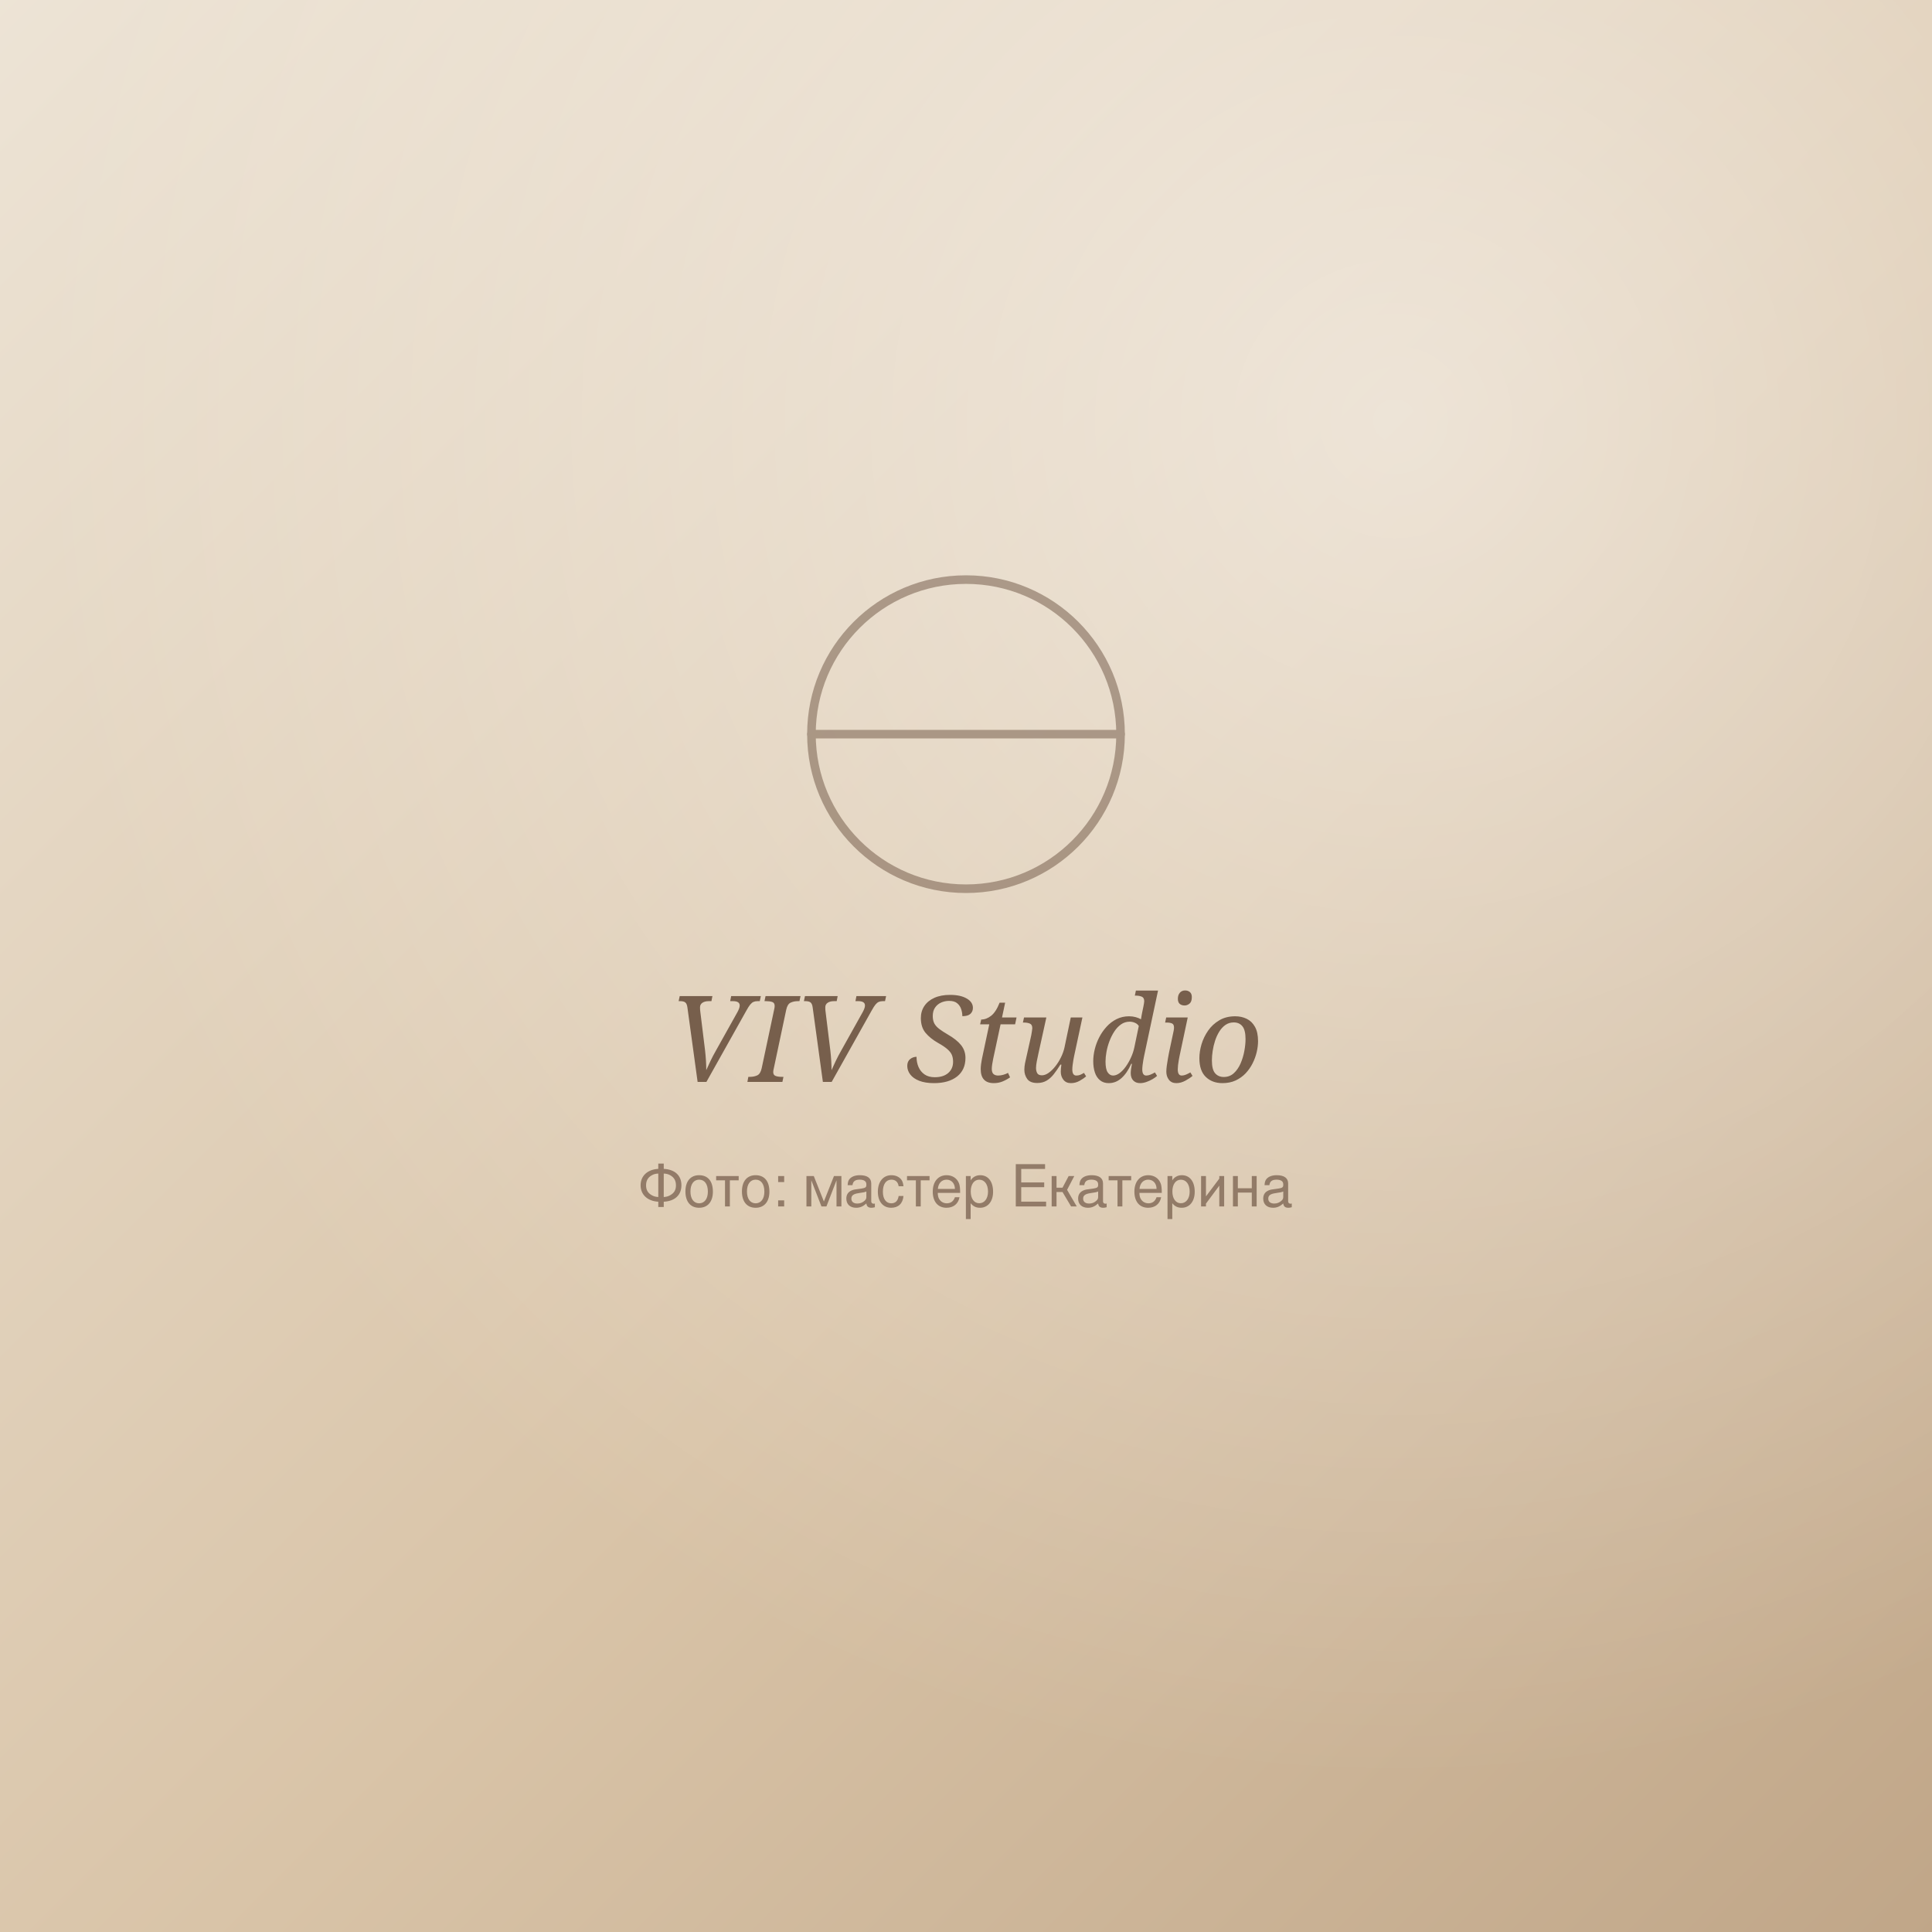
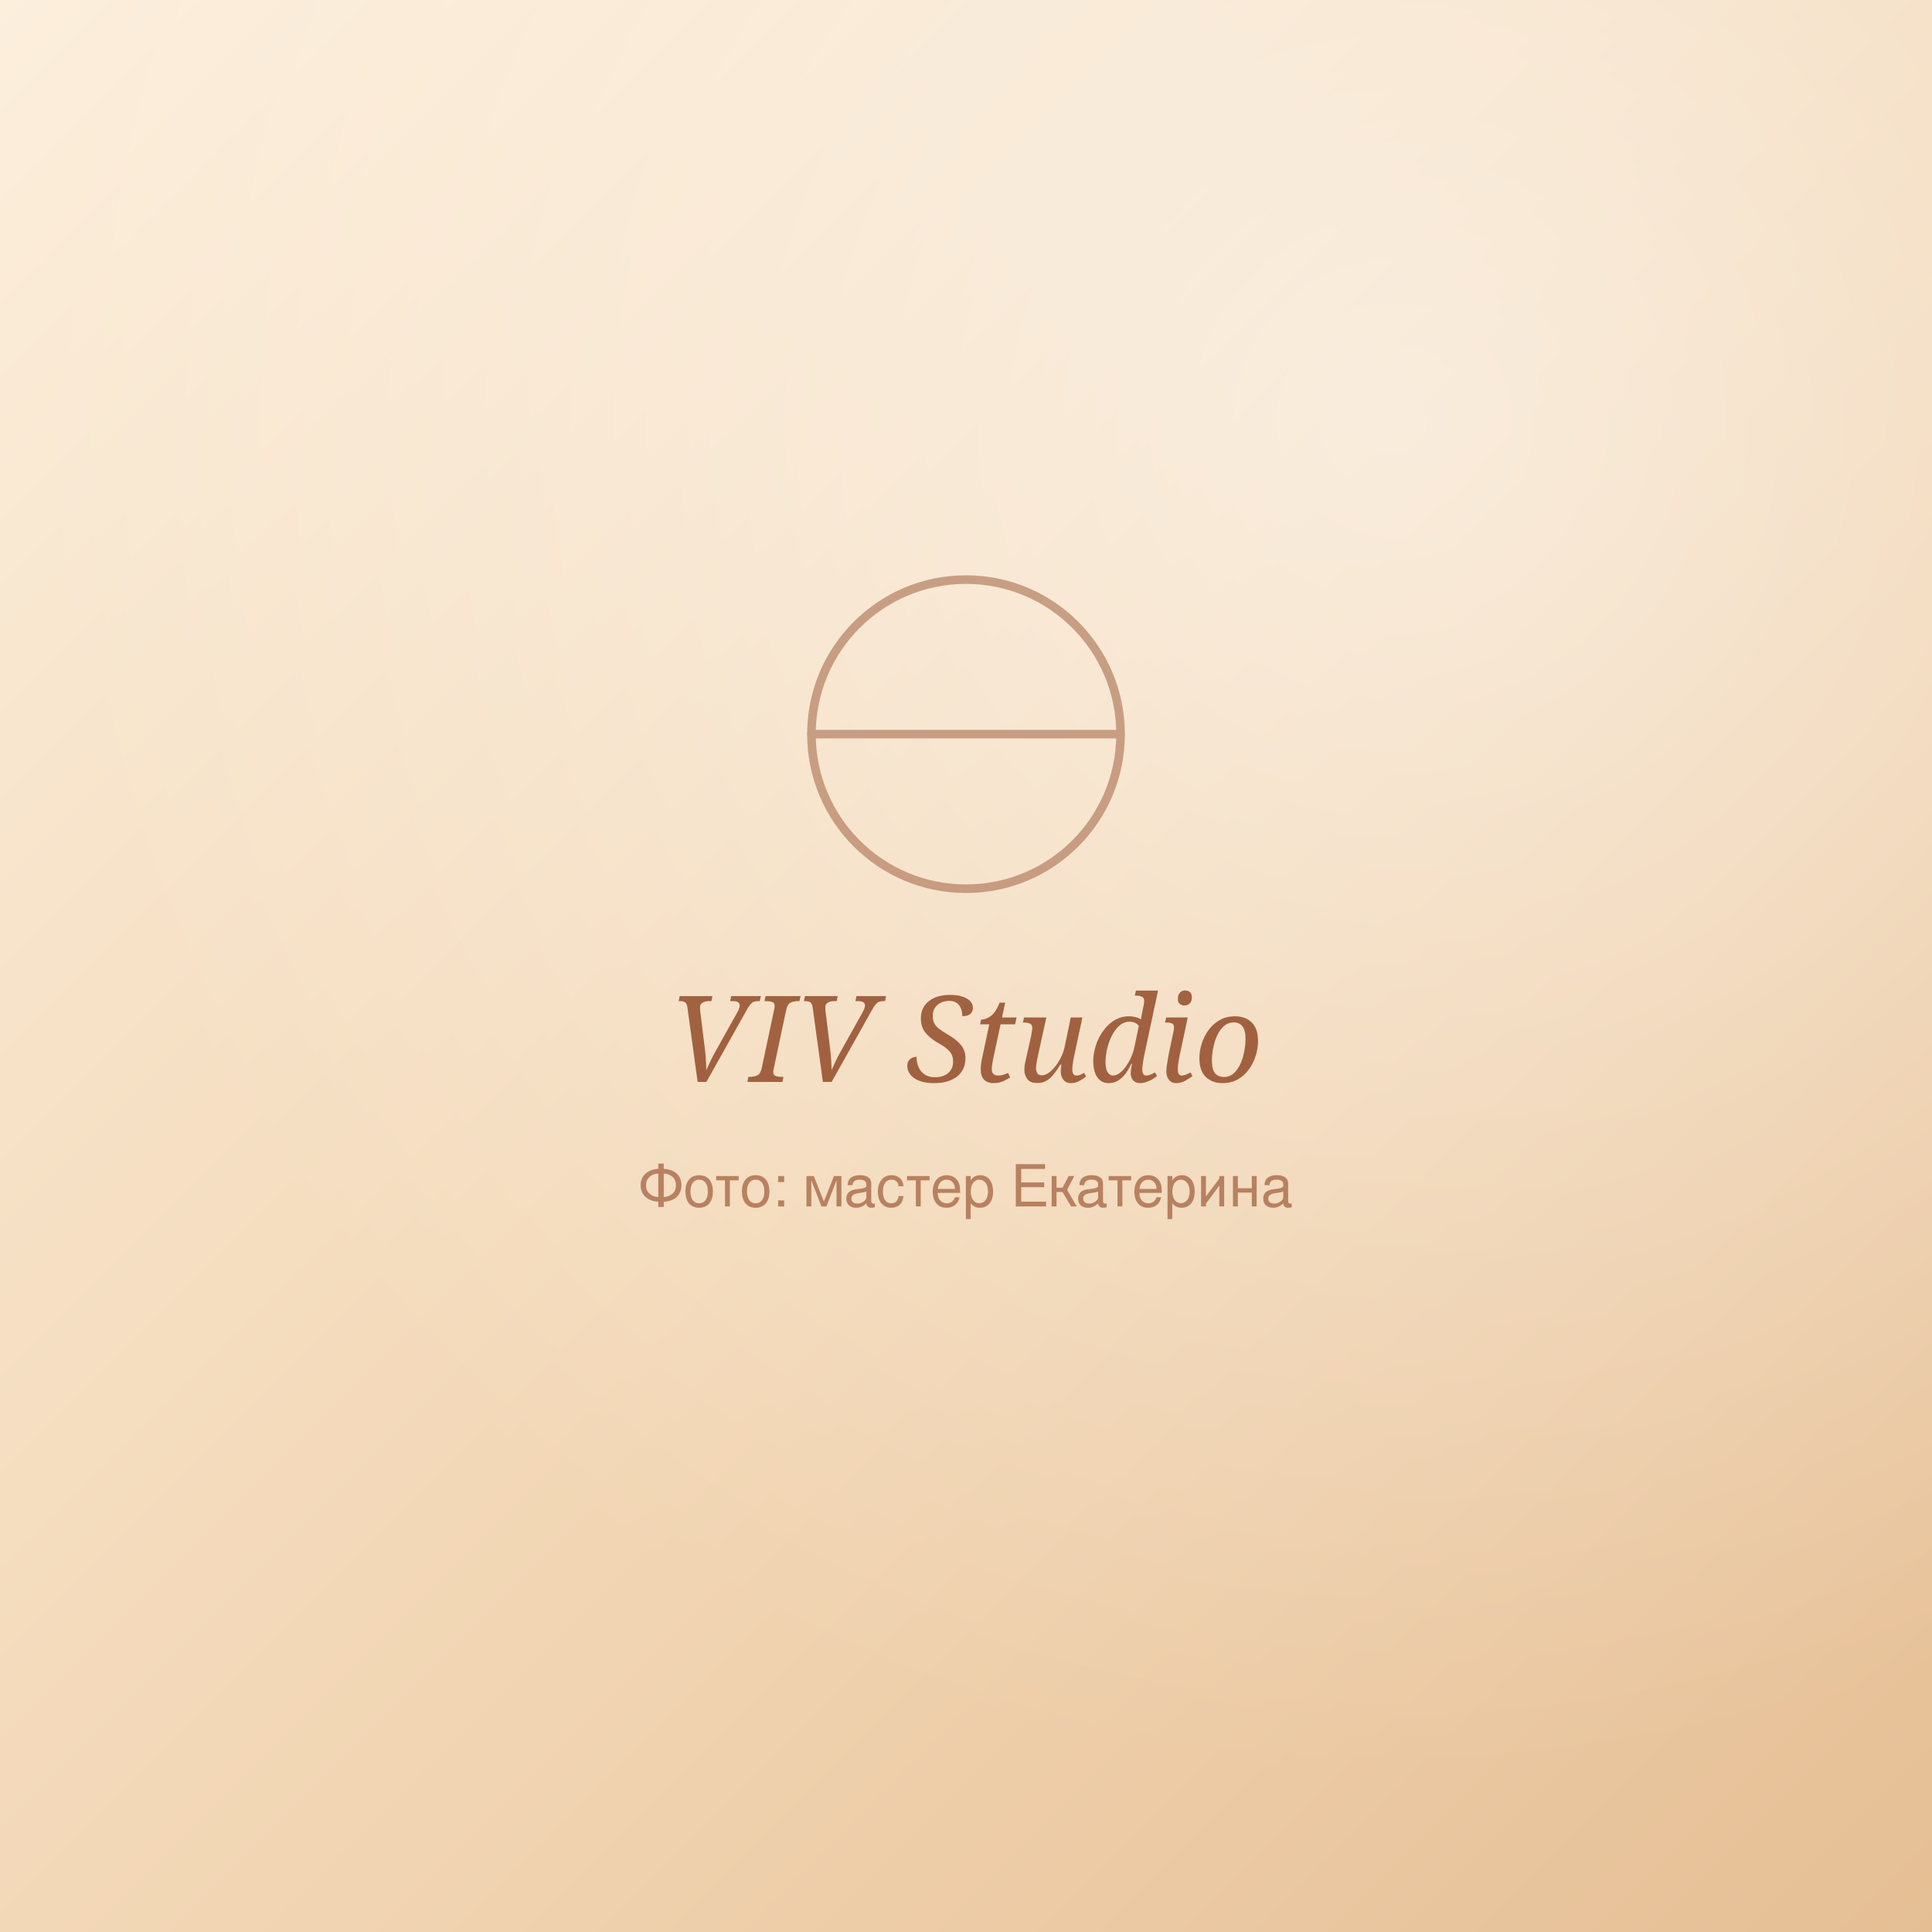
<svg xmlns="http://www.w3.org/2000/svg" viewBox="0 0 900 900" width="900" height="900" role="img">
  <defs>
    <linearGradient id="g" x1="0" y1="0" x2="1" y2="1">
-       <stop offset="0" stop-color="#EDE4D6" />
-       <stop offset=".55" stop-color="#D9C4A8" />
-       <stop offset="1" stop-color="#C0A688" />
+       <stop offset="0" stop-color="#FCEFDD" />
+       <stop offset=".55" stop-color="#F2D6B4" />
+       <stop offset="1" stop-color="#E5BE94" />
    </linearGradient>
    <radialGradient id="s" cx=".72" cy=".22" r=".7">
      <stop offset="0" stop-color="#FFFFFF" stop-opacity=".5" />
      <stop offset="1" stop-color="#FFFFFF" stop-opacity="0" />
    </radialGradient>
  </defs>
  <rect width="900" height="900" fill="url(#g)" />
  <rect width="900" height="900" fill="url(#s)" />
-   <g opacity=".45" fill="none" stroke="#5F4533" stroke-width="4.0">
+   <g opacity=".45" fill="none" stroke="#8F4522" stroke-width="4.0">
    <circle cx="450.0" cy="342" r="72" />
    <path d="M378 342 l144 0" stroke-linecap="round" />
  </g>
-   <text x="50%" y="504" text-anchor="middle" font-family="Georgia,serif" font-style="italic" font-size="56" fill="#5F4533" opacity=".82">VIV Studio</text>
-   <text x="50%" y="562" text-anchor="middle" font-family="Helvetica,Arial,sans-serif" font-size="27" fill="#5F4533" opacity=".6">Фото: мастер Екатерина</text>
+   <text x="50%" y="504" text-anchor="middle" font-family="Georgia,serif" font-style="italic" font-size="56" fill="#8F4522" opacity=".82">VIV Studio</text>
+   <text x="50%" y="562" text-anchor="middle" font-family="Helvetica,Arial,sans-serif" font-size="27" fill="#8F4522" opacity=".6">Фото: мастер Екатерина</text>
</svg>
